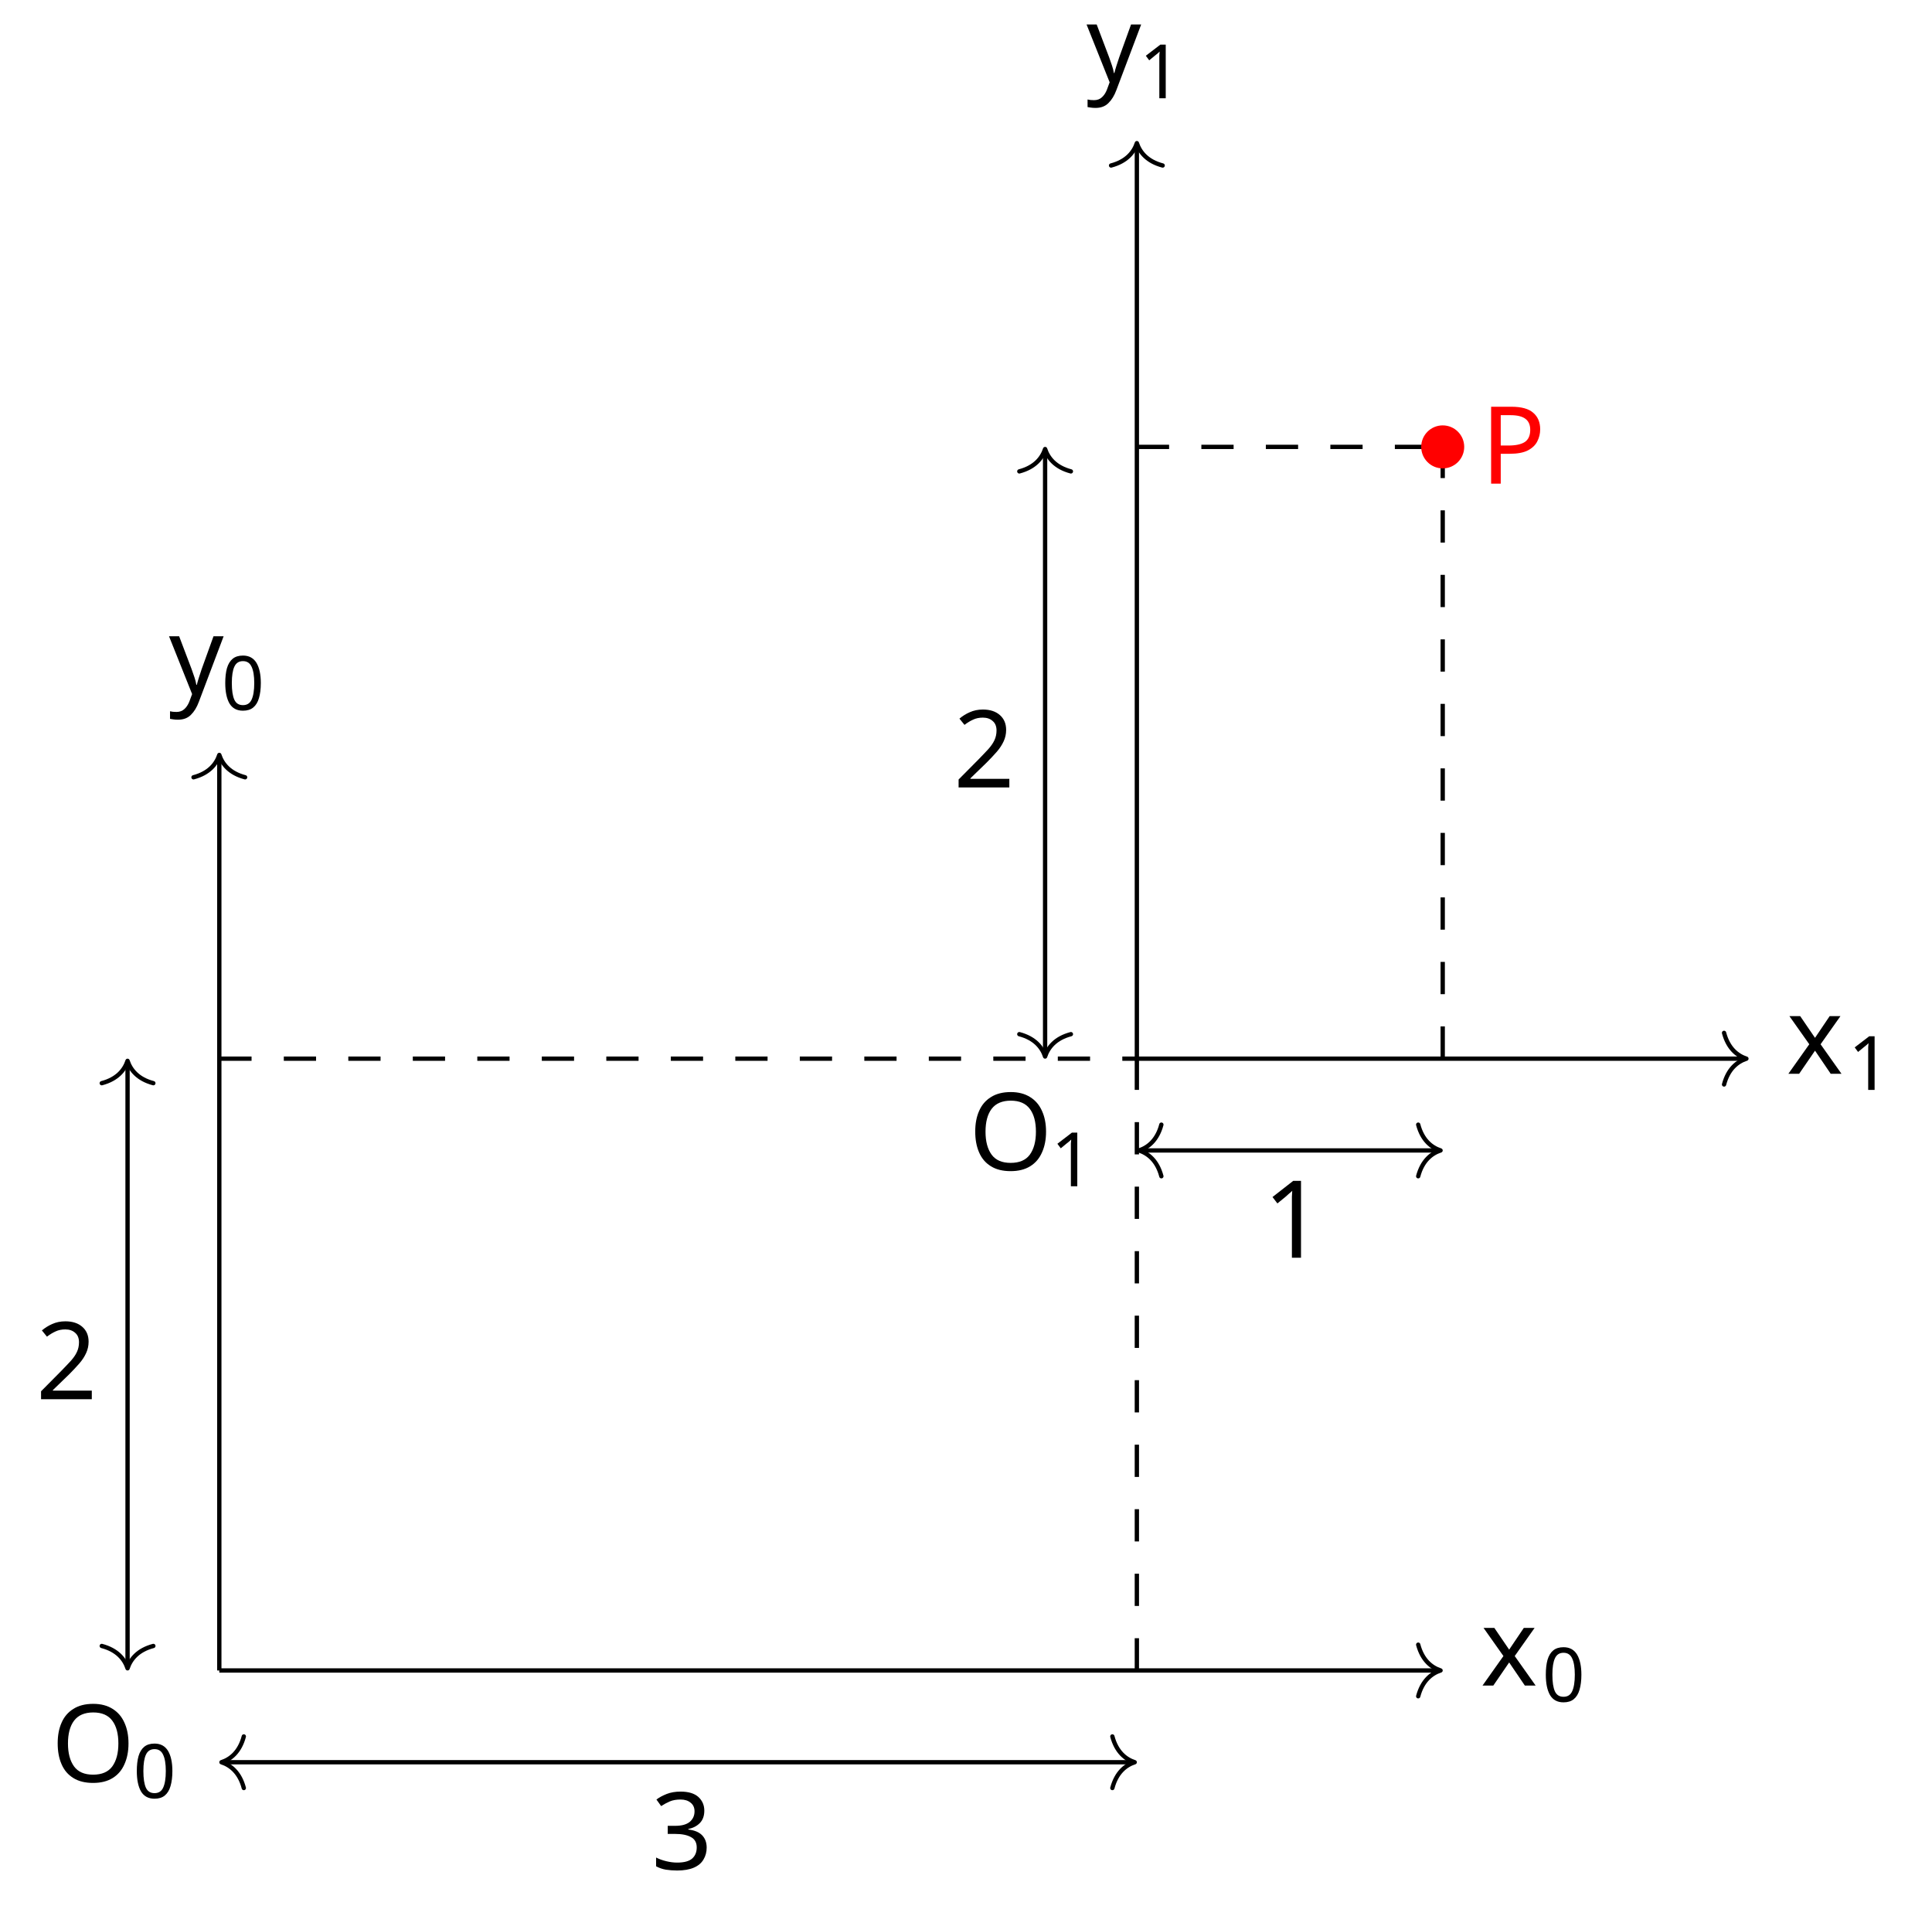
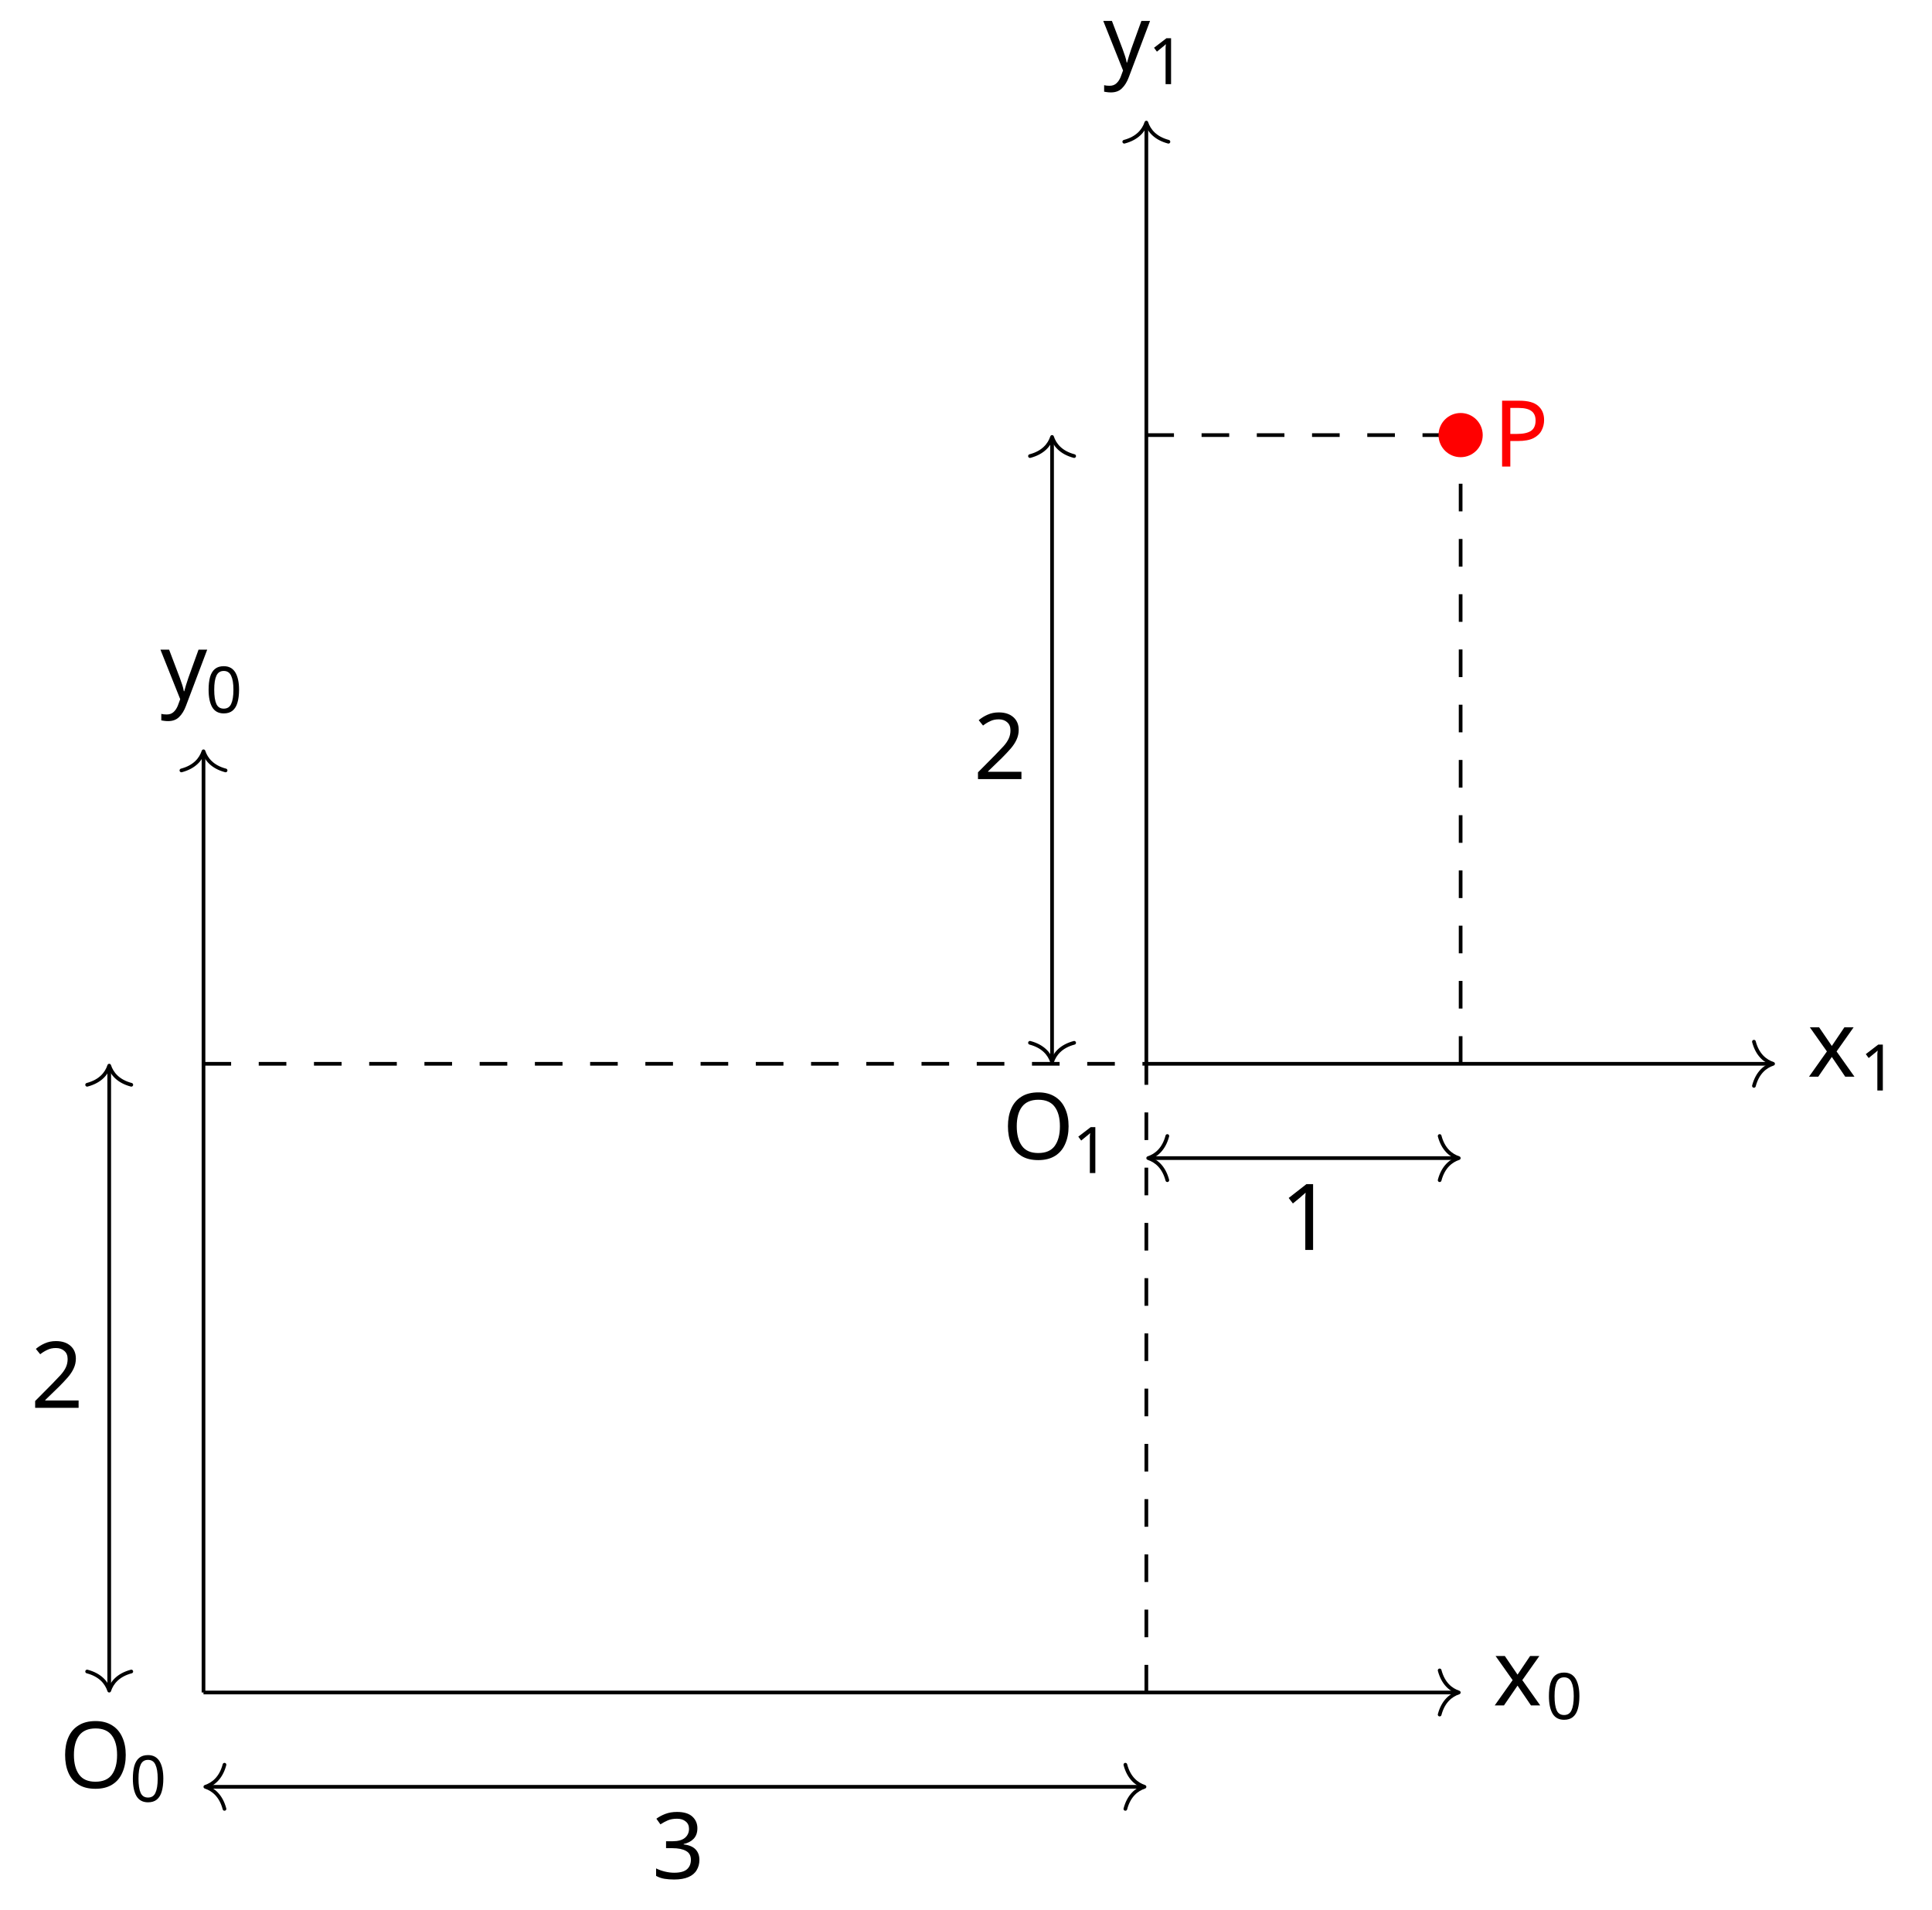
- <svg xmlns="http://www.w3.org/2000/svg" version="1.1" id="svg2" xml:space="preserve" width="238.748" height="235.419" viewBox="0 0 238.748 235.419">
+ <svg xmlns="http://www.w3.org/2000/svg" version="1.1" id="svg2" xml:space="preserve" width="278.811" height="275.481" viewBox="0 0 278.811 275.481">
  <defs id="defs6" />
-   <g id="g8" transform="matrix(1.333333,0,0,-1.333333,0,235.4187)">
-     <g id="g10" transform="translate(20.326,21.765)">
+   <g id="g8" transform="matrix(1.333333,0,0,-1.333333,0,275.4813)">
+     <g id="g10" transform="translate(22.026,23.465)">
      <g id="g12">
        <g id="g14" />
        <g id="g16">
-           <path d="M 0,0 H 112.989" style="fill:none;stroke:#000000;stroke-width:0.399;stroke-linecap:butt;stroke-linejoin:miter;stroke-miterlimit:10;stroke-dasharray:none;stroke-opacity:1" id="path18" />
-           <g id="g20" transform="translate(113.188)">
+           <path d="M 0,0 H 135.666" style="fill:none;stroke:#000000;stroke-width:0.399;stroke-linecap:butt;stroke-linejoin:miter;stroke-miterlimit:10;stroke-dasharray:none;stroke-opacity:1" id="path18" />
+           <g id="g20" transform="translate(135.8651)">
            <g id="g22">
              <path d="M -2.072,2.391 C -1.694,0.956 -0.85,0.279 0,0 -0.85,-0.279 -1.694,-0.956 -2.072,-2.391" style="fill:none;stroke:#000000;stroke-width:0.399;stroke-linecap:round;stroke-linejoin:round;stroke-miterlimit:10;stroke-dasharray:none;stroke-opacity:1" id="path24" />
            </g>
          </g>
          <g id="g26">
-             <g id="g28" transform="translate(116.905,-1.398)">
+             <g id="g28" transform="translate(139.583,-1.397)">
              <g id="g30">
-                 <g id="g32" transform="translate(-137.231,-20.367)">
-                   <text transform="matrix(1,0,0,-1,137.231,20.367)" style="font-variant:normal;font-weight:normal;font-size:9.963px;font-family:CMMI10;-inkscape-font-specification:CMMI10;writing-mode:lr-tb;fill:#000000;fill-opacity:1;fill-rule:nonzero;stroke:none" id="text36">
+                 <g id="g32" transform="translate(-161.609,-22.068)">
+                   <text transform="matrix(1,0,0,-1,161.609,22.068)" style="font-variant:normal;font-weight:normal;font-size:9.963px;font-family:CMMI10;-inkscape-font-specification:CMMI10;writing-mode:lr-tb;fill:#000000;fill-opacity:1;fill-rule:nonzero;stroke:none" id="text36">
                    <tspan x="0" y="0" id="tspan34">x</tspan>
                  </text>
-                   <text transform="matrix(1,0,0,-1,142.925,18.873)" style="font-variant:normal;font-weight:normal;font-size:6.974px;font-family:CMR7;-inkscape-font-specification:CMR7;writing-mode:lr-tb;fill:#000000;fill-opacity:1;fill-rule:nonzero;stroke:none" id="text40">
+                   <text transform="matrix(1,0,0,-1,167.303,20.574)" style="font-variant:normal;font-weight:normal;font-size:6.974px;font-family:CMR7;-inkscape-font-specification:CMR7;writing-mode:lr-tb;fill:#000000;fill-opacity:1;fill-rule:nonzero;stroke:none" id="text40">
                    <tspan x="0" y="0" id="tspan38">0</tspan>
                  </text>
-                   <g id="g42" transform="translate(137.231,20.367)" />
-                 </g>
-               </g>
-               <g id="g44" transform="translate(-116.905,1.398)" />
-             </g>
-           </g>
-           <path d="M 0,0 V 84.642" style="fill:none;stroke:#000000;stroke-width:0.399;stroke-linecap:butt;stroke-linejoin:miter;stroke-miterlimit:10;stroke-dasharray:none;stroke-opacity:1" id="path46" />
-           <g id="g48" transform="rotate(90,-42.42059,42.42059)">
+                   <g id="g42" transform="translate(161.609,22.068)" />
+                 </g>
+               </g>
+               <g id="g44" transform="translate(-139.583,1.397)" />
+             </g>
+           </g>
+           <path d="M 0,0 V 101.65" style="fill:none;stroke:#000000;stroke-width:0.399;stroke-linecap:butt;stroke-linejoin:miter;stroke-miterlimit:10;stroke-dasharray:none;stroke-opacity:1" id="path46" />
+           <g id="g48" transform="rotate(90,-50.92449,50.92449)">
            <g id="g50">
              <path d="M -2.072,2.391 C -1.694,0.956 -0.85,0.279 0,0 -0.85,-0.279 -1.694,-0.956 -2.072,-2.391" style="fill:none;stroke:#000000;stroke-width:0.399;stroke-linecap:round;stroke-linejoin:round;stroke-miterlimit:10;stroke-dasharray:none;stroke-opacity:1" id="path52" />
            </g>
          </g>
          <g id="g54">
-             <g id="g56" transform="translate(-4.677,90.496)">
+             <g id="g56" transform="translate(-4.677,107.504)">
              <g id="g58">
-                 <g id="g60" transform="translate(-15.649,-112.261)">
-                   <text transform="matrix(1,0,0,-1,15.649,112.261)" style="font-variant:normal;font-weight:normal;font-size:9.963px;font-family:CMMI10;-inkscape-font-specification:CMMI10;writing-mode:lr-tb;fill:#000000;fill-opacity:1;fill-rule:nonzero;stroke:none" id="text64">
+                 <g id="g60" transform="translate(-17.349,-130.969)">
+                   <text transform="matrix(1,0,0,-1,17.349,130.969)" style="font-variant:normal;font-weight:normal;font-size:9.963px;font-family:CMMI10;-inkscape-font-specification:CMMI10;writing-mode:lr-tb;fill:#000000;fill-opacity:1;fill-rule:nonzero;stroke:none" id="text64">
                    <tspan x="0" y="0" id="tspan62">y</tspan>
                  </text>
-                   <text transform="matrix(1,0,0,-1,20.533,110.767)" style="font-variant:normal;font-weight:normal;font-size:6.974px;font-family:CMR7;-inkscape-font-specification:CMR7;writing-mode:lr-tb;fill:#000000;fill-opacity:1;fill-rule:nonzero;stroke:none" id="text68">
+                   <text transform="matrix(1,0,0,-1,22.234,129.475)" style="font-variant:normal;font-weight:normal;font-size:6.974px;font-family:CMR7;-inkscape-font-specification:CMR7;writing-mode:lr-tb;fill:#000000;fill-opacity:1;fill-rule:nonzero;stroke:none" id="text68">
                    <tspan x="0" y="0" id="tspan66">0</tspan>
                  </text>
-                   <g id="g70" transform="translate(15.649,112.261)" />
-                 </g>
-               </g>
-               <g id="g72" transform="translate(4.677,-90.496)" />
+                   <g id="g70" transform="translate(17.349,130.969)" />
+                 </g>
+               </g>
+               <g id="g72" transform="translate(4.677,-107.504)" />
            </g>
          </g>
          <g id="g74">
-             <g id="g76" transform="translate(-15.589,-10.328)">
+             <g id="g76" transform="translate(-15.588,-10.327)">
              <g id="g78">
-                 <g id="g80" transform="translate(-4.737,-11.437)">
-                   <text transform="matrix(1,0,0,-1,4.737,11.437)" style="font-variant:normal;font-weight:normal;font-size:9.963px;font-family:CMMI10;-inkscape-font-specification:CMMI10;writing-mode:lr-tb;fill:#000000;fill-opacity:1;fill-rule:nonzero;stroke:none" id="text84">
+                 <g id="g80" transform="translate(-6.438,-13.138)">
+                   <text transform="matrix(1,0,0,-1,6.438,13.138)" style="font-variant:normal;font-weight:normal;font-size:9.963px;font-family:CMMI10;-inkscape-font-specification:CMMI10;writing-mode:lr-tb;fill:#000000;fill-opacity:1;fill-rule:nonzero;stroke:none" id="text84">
                    <tspan x="0" y="0" id="tspan82">O</tspan>
                  </text>
-                   <text transform="matrix(1,0,0,-1,12.336,9.943)" style="font-variant:normal;font-weight:normal;font-size:6.974px;font-family:CMR7;-inkscape-font-specification:CMR7;writing-mode:lr-tb;fill:#000000;fill-opacity:1;fill-rule:nonzero;stroke:none" id="text88">
+                   <text transform="matrix(1,0,0,-1,14.037,11.644)" style="font-variant:normal;font-weight:normal;font-size:6.974px;font-family:CMR7;-inkscape-font-specification:CMR7;writing-mode:lr-tb;fill:#000000;fill-opacity:1;fill-rule:nonzero;stroke:none" id="text88">
                    <tspan x="0" y="0" id="tspan86">0</tspan>
                  </text>
-                   <g id="g90" transform="translate(4.737,11.437)" />
-                 </g>
-               </g>
-               <g id="g92" transform="translate(15.589,10.328)" />
-             </g>
-           </g>
-           <path d="M 0.399,-8.504 H 84.642" style="fill:none;stroke:#000000;stroke-width:0.399;stroke-linecap:butt;stroke-linejoin:miter;stroke-miterlimit:10;stroke-dasharray:none;stroke-opacity:1" id="path94" />
-           <g id="g96" transform="rotate(180,0.099625,-4.25206)">
+                   <g id="g90" transform="translate(6.438,13.138)" />
+                 </g>
+               </g>
+               <g id="g92" transform="translate(15.588,10.327)" />
+             </g>
+           </g>
+           <path d="M 0.399,-10.205 H 101.65" style="fill:none;stroke:#000000;stroke-width:0.399;stroke-linecap:butt;stroke-linejoin:miter;stroke-miterlimit:10;stroke-dasharray:none;stroke-opacity:1" id="path94" />
+           <g id="g96" transform="rotate(180,0.099625,-5.102455)">
            <g id="g98">
              <path d="M -2.072,2.391 C -1.694,0.956 -0.85,0.279 0,0 -0.85,-0.279 -1.694,-0.956 -2.072,-2.391" style="fill:none;stroke:#000000;stroke-width:0.399;stroke-linecap:round;stroke-linejoin:round;stroke-miterlimit:10;stroke-dasharray:none;stroke-opacity:1" id="path100" />
            </g>
          </g>
-           <g id="g102" transform="translate(84.84117,-8.50412)">
+           <g id="g102" transform="translate(101.849,-10.20491)">
            <g id="g104">
              <path d="M -2.072,2.391 C -1.694,0.956 -0.85,0.279 0,0 -0.85,-0.279 -1.694,-0.956 -2.072,-2.391" style="fill:none;stroke:#000000;stroke-width:0.399;stroke-linecap:round;stroke-linejoin:round;stroke-miterlimit:10;stroke-dasharray:none;stroke-opacity:1" id="path106" />
            </g>
          </g>
          <g id="g108">
-             <g id="g110" transform="translate(40.029,-18.444)">
+             <g id="g110" transform="translate(48.533,-20.144)">
              <g id="g112">
-                 <g id="g114" transform="translate(-60.355,-3.321)">
-                   <text transform="matrix(1,0,0,-1,60.355,3.321)" style="font-variant:normal;font-weight:normal;font-size:9.963px;font-family:CMR10;-inkscape-font-specification:CMR10;writing-mode:lr-tb;fill:#000000;fill-opacity:1;fill-rule:nonzero;stroke:none" id="text118">
+                 <g id="g114" transform="translate(-70.559,-3.321)">
+                   <text transform="matrix(1,0,0,-1,70.559,3.321)" style="font-variant:normal;font-weight:normal;font-size:9.963px;font-family:CMR10;-inkscape-font-specification:CMR10;writing-mode:lr-tb;fill:#000000;fill-opacity:1;fill-rule:nonzero;stroke:none" id="text118">
                    <tspan x="0" y="0" id="tspan116">3</tspan>
                  </text>
-                   <g id="g120" transform="translate(60.355,3.321)" />
-                 </g>
-               </g>
-               <g id="g122" transform="translate(-40.029,18.444)" />
-             </g>
-           </g>
-           <path d="M -8.504,0.399 V 56.295" style="fill:none;stroke:#000000;stroke-width:0.399;stroke-linecap:butt;stroke-linejoin:miter;stroke-miterlimit:10;stroke-dasharray:none;stroke-opacity:1" id="path124" />
-           <g id="g126" transform="rotate(-90,-4.152435,4.351685)">
+                   <g id="g120" transform="translate(70.559,3.321)" />
+                 </g>
+               </g>
+               <g id="g122" transform="translate(-48.533,20.144)" />
+             </g>
+           </g>
+           <path d="M -10.205,0.399 V 67.634" style="fill:none;stroke:#000000;stroke-width:0.399;stroke-linecap:butt;stroke-linejoin:miter;stroke-miterlimit:10;stroke-dasharray:none;stroke-opacity:1" id="path124" />
+           <g id="g126" transform="rotate(-90,-5.00283,5.20208)">
            <g id="g128">
              <path d="M -2.072,2.391 C -1.694,0.956 -0.85,0.279 0,0 -0.85,-0.279 -1.694,-0.956 -2.072,-2.391" style="fill:none;stroke:#000000;stroke-width:0.399;stroke-linecap:round;stroke-linejoin:round;stroke-miterlimit:10;stroke-dasharray:none;stroke-opacity:1" id="path130" />
            </g>
          </g>
-           <g id="g132" transform="rotate(90,-32.49923,23.99511)">
+           <g id="g132" transform="rotate(90,-39.0189,28.81399)">
            <g id="g134">
              <path d="M -2.072,2.391 C -1.694,0.956 -0.85,0.279 0,0 -0.85,-0.279 -1.694,-0.956 -2.072,-2.391" style="fill:none;stroke:#000000;stroke-width:0.399;stroke-linecap:round;stroke-linejoin:round;stroke-miterlimit:10;stroke-dasharray:none;stroke-opacity:1" id="path136" />
            </g>
          </g>
          <g id="g138">
-             <g id="g140" transform="translate(-17.005,25.136)">
+             <g id="g140" transform="translate(-18.706,30.806)">
              <g id="g142">
-                 <g id="g144" transform="translate(-3.321,-46.901)">
-                   <text transform="matrix(1,0,0,-1,3.321,46.901)" style="font-variant:normal;font-weight:normal;font-size:9.963px;font-family:CMR10;-inkscape-font-specification:CMR10;writing-mode:lr-tb;fill:#000000;fill-opacity:1;fill-rule:nonzero;stroke:none" id="text148">
+                 <g id="g144" transform="translate(-3.32,-54.271)">
+                   <text transform="matrix(1,0,0,-1,3.32,54.271)" style="font-variant:normal;font-weight:normal;font-size:9.963px;font-family:CMR10;-inkscape-font-specification:CMR10;writing-mode:lr-tb;fill:#000000;fill-opacity:1;fill-rule:nonzero;stroke:none" id="text148">
                    <tspan x="0" y="0" id="tspan146">2</tspan>
                  </text>
-                   <g id="g150" transform="translate(3.321,46.901)" />
-                 </g>
-               </g>
-               <g id="g152" transform="translate(17.005,-25.136)" />
+                   <g id="g150" transform="translate(3.32,54.271)" />
+                 </g>
+               </g>
+               <g id="g152" transform="translate(18.706,-30.806)" />
            </g>
          </g>
          <g id="g154">
-             <path d="M 85.04,0 V 56.694" style="fill:none;stroke:#000000;stroke-width:0.399;stroke-linecap:butt;stroke-linejoin:miter;stroke-miterlimit:10;stroke-dasharray:2.989, 2.989;stroke-dashoffset:0;stroke-opacity:1" id="path156" />
+             <path d="M 102.048,0 V 68.032" style="fill:none;stroke:#000000;stroke-width:0.399;stroke-linecap:butt;stroke-linejoin:miter;stroke-miterlimit:10;stroke-dasharray:2.989, 2.989;stroke-dashoffset:0;stroke-opacity:1" id="path156" />
          </g>
          <g id="g158">
-             <path d="M 0,56.694 H 85.04" style="fill:none;stroke:#000000;stroke-width:0.399;stroke-linecap:butt;stroke-linejoin:miter;stroke-miterlimit:10;stroke-dasharray:2.989, 2.989;stroke-dashoffset:0;stroke-opacity:1" id="path160" />
+             <path d="M 0,68.032 H 102.048" style="fill:none;stroke:#000000;stroke-width:0.399;stroke-linecap:butt;stroke-linejoin:miter;stroke-miterlimit:10;stroke-dasharray:2.989, 2.989;stroke-dashoffset:0;stroke-opacity:1" id="path160" />
          </g>
          <g id="g162">
-             <path d="m 85.04,56.694 v 84.642" style="fill:none;stroke:#000000;stroke-width:0.399;stroke-linecap:butt;stroke-linejoin:miter;stroke-miterlimit:10;stroke-dasharray:none;stroke-opacity:1" id="path164" />
-             <g id="g166" transform="rotate(90,-28.24719,113.2876)">
+             <path d="M 102.048,68.032 V 169.682" style="fill:none;stroke:#000000;stroke-width:0.399;stroke-linecap:butt;stroke-linejoin:miter;stroke-miterlimit:10;stroke-dasharray:none;stroke-opacity:1" id="path164" />
+             <g id="g166" transform="rotate(90,-33.91645,135.9647)">
              <g id="g168">
                <path d="M -2.072,2.391 C -1.694,0.956 -0.85,0.279 0,0 -0.85,-0.279 -1.694,-0.956 -2.072,-2.391" style="fill:none;stroke:#000000;stroke-width:0.399;stroke-linecap:round;stroke-linejoin:round;stroke-miterlimit:10;stroke-dasharray:none;stroke-opacity:1" id="path170" />
              </g>
            </g>
            <g id="g172">
-               <g id="g174" transform="translate(80.362,147.189)">
+               <g id="g174" transform="translate(97.37,175.536)">
                <g id="g176">
-                   <g id="g178" transform="translate(-100.688,-168.954)">
-                     <text transform="matrix(1,0,0,-1,100.688,168.954)" style="font-variant:normal;font-weight:normal;font-size:9.963px;font-family:CMMI10;-inkscape-font-specification:CMMI10;writing-mode:lr-tb;fill:#000000;fill-opacity:1;fill-rule:nonzero;stroke:none" id="text182">
+                   <g id="g178" transform="translate(-119.396,-199.001)">
+                     <text transform="matrix(1,0,0,-1,119.396,199.001)" style="font-variant:normal;font-weight:normal;font-size:9.963px;font-family:CMMI10;-inkscape-font-specification:CMMI10;writing-mode:lr-tb;fill:#000000;fill-opacity:1;fill-rule:nonzero;stroke:none" id="text182">
                      <tspan x="0" y="0" id="tspan180">y</tspan>
                    </text>
-                     <text transform="matrix(1,0,0,-1,105.573,167.459)" style="font-variant:normal;font-weight:normal;font-size:6.974px;font-family:CMR7;-inkscape-font-specification:CMR7;writing-mode:lr-tb;fill:#000000;fill-opacity:1;fill-rule:nonzero;stroke:none" id="text186">
+                     <text transform="matrix(1,0,0,-1,124.281,197.506)" style="font-variant:normal;font-weight:normal;font-size:6.974px;font-family:CMR7;-inkscape-font-specification:CMR7;writing-mode:lr-tb;fill:#000000;fill-opacity:1;fill-rule:nonzero;stroke:none" id="text186">
                      <tspan x="0" y="0" id="tspan184">1</tspan>
                    </text>
-                     <g id="g188" transform="translate(100.688,168.954)" />
-                   </g>
-                 </g>
-                 <g id="g190" transform="translate(-80.362,-147.189)" />
-               </g>
-             </g>
-             <path d="m 85.04,56.694 h 56.295" style="fill:none;stroke:#000000;stroke-width:0.399;stroke-linecap:butt;stroke-linejoin:miter;stroke-miterlimit:10;stroke-dasharray:none;stroke-opacity:1" id="path192" />
-             <g id="g194" transform="translate(141.5348,56.69362)">
+                     <g id="g188" transform="translate(119.396,199.001)" />
+                   </g>
+                 </g>
+                 <g id="g190" transform="translate(-97.37,-175.536)" />
+               </g>
+             </g>
+             <path d="M 102.048,68.032 H 169.682" style="fill:none;stroke:#000000;stroke-width:0.399;stroke-linecap:butt;stroke-linejoin:miter;stroke-miterlimit:10;stroke-dasharray:none;stroke-opacity:1" id="path192" />
+             <g id="g194" transform="translate(169.8812,68.03217)">
              <g id="g196">
                <path d="M -2.072,2.391 C -1.694,0.956 -0.85,0.279 0,0 -0.85,-0.279 -1.694,-0.956 -2.072,-2.391" style="fill:none;stroke:#000000;stroke-width:0.399;stroke-linecap:round;stroke-linejoin:round;stroke-miterlimit:10;stroke-dasharray:none;stroke-opacity:1" id="path198" />
              </g>
            </g>
            <g id="g200">
-               <g id="g202" transform="translate(145.252,55.295)">
+               <g id="g202" transform="translate(173.598,66.634)">
                <g id="g204">
-                   <g id="g206" transform="translate(-165.578,-77.06)">
-                     <text transform="matrix(1,0,0,-1,165.578,77.06)" style="font-variant:normal;font-weight:normal;font-size:9.963px;font-family:CMMI10;-inkscape-font-specification:CMMI10;writing-mode:lr-tb;fill:#000000;fill-opacity:1;fill-rule:nonzero;stroke:none" id="text210">
+                   <g id="g206" transform="translate(-195.624,-90.099)">
+                     <text transform="matrix(1,0,0,-1,195.624,90.099)" style="font-variant:normal;font-weight:normal;font-size:9.963px;font-family:CMMI10;-inkscape-font-specification:CMMI10;writing-mode:lr-tb;fill:#000000;fill-opacity:1;fill-rule:nonzero;stroke:none" id="text210">
                      <tspan x="0" y="0" id="tspan208">x</tspan>
                    </text>
-                     <text transform="matrix(1,0,0,-1,171.272,75.566)" style="font-variant:normal;font-weight:normal;font-size:6.974px;font-family:CMR7;-inkscape-font-specification:CMR7;writing-mode:lr-tb;fill:#000000;fill-opacity:1;fill-rule:nonzero;stroke:none" id="text214">
+                     <text transform="matrix(1,0,0,-1,201.318,88.605)" style="font-variant:normal;font-weight:normal;font-size:6.974px;font-family:CMR7;-inkscape-font-specification:CMR7;writing-mode:lr-tb;fill:#000000;fill-opacity:1;fill-rule:nonzero;stroke:none" id="text214">
                      <tspan x="0" y="0" id="tspan212">1</tspan>
                    </text>
-                     <g id="g216" transform="translate(165.578,77.06)" />
-                   </g>
-                 </g>
-                 <g id="g218" transform="translate(-145.252,-55.295)" />
+                     <g id="g216" transform="translate(195.624,90.099)" />
+                   </g>
+                 </g>
+                 <g id="g218" transform="translate(-173.598,-66.634)" />
              </g>
            </g>
            <g id="g220">
-               <g id="g222" transform="translate(69.451,46.365)">
+               <g id="g222" transform="translate(86.459,57.704)">
                <g id="g224">
-                   <g id="g226" transform="translate(-89.777,-68.13)">
-                     <text transform="matrix(1,0,0,-1,89.777,68.13)" style="font-variant:normal;font-weight:normal;font-size:9.963px;font-family:CMMI10;-inkscape-font-specification:CMMI10;writing-mode:lr-tb;fill:#000000;fill-opacity:1;fill-rule:nonzero;stroke:none" id="text230">
+                   <g id="g226" transform="translate(-108.485,-81.169)">
+                     <text transform="matrix(1,0,0,-1,108.485,81.169)" style="font-variant:normal;font-weight:normal;font-size:9.963px;font-family:CMMI10;-inkscape-font-specification:CMMI10;writing-mode:lr-tb;fill:#000000;fill-opacity:1;fill-rule:nonzero;stroke:none" id="text230">
                      <tspan x="0" y="0" id="tspan228">O</tspan>
                    </text>
-                     <text transform="matrix(1,0,0,-1,97.376,66.636)" style="font-variant:normal;font-weight:normal;font-size:6.974px;font-family:CMR7;-inkscape-font-specification:CMR7;writing-mode:lr-tb;fill:#000000;fill-opacity:1;fill-rule:nonzero;stroke:none" id="text234">
+                     <text transform="matrix(1,0,0,-1,116.084,79.675)" style="font-variant:normal;font-weight:normal;font-size:6.974px;font-family:CMR7;-inkscape-font-specification:CMR7;writing-mode:lr-tb;fill:#000000;fill-opacity:1;fill-rule:nonzero;stroke:none" id="text234">
                      <tspan x="0" y="0" id="tspan232">1</tspan>
                    </text>
-                     <g id="g236" transform="translate(89.777,68.13)" />
-                   </g>
-                 </g>
-                 <g id="g238" transform="translate(-69.451,-46.365)" />
-               </g>
-             </g>
-             <path d="m 76.536,57.092 v 55.897" style="fill:none;stroke:#000000;stroke-width:0.399;stroke-linecap:butt;stroke-linejoin:miter;stroke-miterlimit:10;stroke-dasharray:none;stroke-opacity:1" id="path240" />
-             <g id="g242" transform="rotate(-90,66.71458,-9.821715)">
+                     <g id="g236" transform="translate(108.485,81.169)" />
+                   </g>
+                 </g>
+                 <g id="g238" transform="translate(-86.459,-57.704)" />
+               </g>
+             </g>
+             <path d="m 91.843,68.431 v 67.235" style="fill:none;stroke:#000000;stroke-width:0.399;stroke-linecap:butt;stroke-linejoin:miter;stroke-miterlimit:10;stroke-dasharray:none;stroke-opacity:1" id="path240" />
+             <g id="g242" transform="rotate(-90,80.03736,-11.80596)">
              <g id="g244">
                <path d="M -2.072,2.391 C -1.694,0.956 -0.85,0.279 0,0 -0.85,-0.279 -1.694,-0.956 -2.072,-2.391" style="fill:none;stroke:#000000;stroke-width:0.399;stroke-linecap:round;stroke-linejoin:round;stroke-miterlimit:10;stroke-dasharray:none;stroke-opacity:1" id="path246" />
              </g>
            </g>
-             <g id="g248" transform="rotate(90,-18.32584,94.86213)">
+             <g id="g248" transform="rotate(90,-22.01088,113.8542)">
              <g id="g250">
                <path d="M -2.072,2.391 C -1.694,0.956 -0.85,0.279 0,0 -0.85,-0.279 -1.694,-0.956 -2.072,-2.391" style="fill:none;stroke:#000000;stroke-width:0.399;stroke-linecap:round;stroke-linejoin:round;stroke-miterlimit:10;stroke-dasharray:none;stroke-opacity:1" id="path252" />
              </g>
            </g>
            <g id="g254">
-               <g id="g256" transform="translate(68.034,81.829)">
+               <g id="g256" transform="translate(83.341,98.837)">
                <g id="g258">
-                   <g id="g260" transform="translate(-88.36,-103.594)">
-                     <text transform="matrix(1,0,0,-1,88.36,103.594)" style="font-variant:normal;font-weight:normal;font-size:9.963px;font-family:CMR10;-inkscape-font-specification:CMR10;writing-mode:lr-tb;fill:#000000;fill-opacity:1;fill-rule:nonzero;stroke:none" id="text264">
+                   <g id="g260" transform="translate(-105.367,-122.302)">
+                     <text transform="matrix(1,0,0,-1,105.367,122.302)" style="font-variant:normal;font-weight:normal;font-size:9.963px;font-family:CMR10;-inkscape-font-specification:CMR10;writing-mode:lr-tb;fill:#000000;fill-opacity:1;fill-rule:nonzero;stroke:none" id="text264">
                      <tspan x="0" y="0" id="tspan262">2</tspan>
                    </text>
-                     <g id="g266" transform="translate(88.36,103.594)" />
-                   </g>
-                 </g>
-                 <g id="g268" transform="translate(-68.034,-81.829)" />
-               </g>
-             </g>
-             <path d="m 85.439,48.189 h 27.55" style="fill:none;stroke:#000000;stroke-width:0.399;stroke-linecap:butt;stroke-linejoin:miter;stroke-miterlimit:10;stroke-dasharray:none;stroke-opacity:1" id="path270" />
-             <g id="g272" transform="rotate(180,42.61984,24.09474)">
+                     <g id="g266" transform="translate(105.367,122.302)" />
+                   </g>
+                 </g>
+                 <g id="g268" transform="translate(-83.341,-98.837)" />
+               </g>
+             </g>
+             <path d="m 102.447,57.827 h 33.219" style="fill:none;stroke:#000000;stroke-width:0.399;stroke-linecap:butt;stroke-linejoin:miter;stroke-miterlimit:10;stroke-dasharray:none;stroke-opacity:1" id="path270" />
+             <g id="g272" transform="rotate(180,51.12375,28.91362)">
              <g id="g274">
                <path d="M -2.072,2.391 C -1.694,0.956 -0.85,0.279 0,0 -0.85,-0.279 -1.694,-0.956 -2.072,-2.391" style="fill:none;stroke:#000000;stroke-width:0.399;stroke-linecap:round;stroke-linejoin:round;stroke-miterlimit:10;stroke-dasharray:none;stroke-opacity:1" id="path276" />
              </g>
            </g>
-             <g id="g278" transform="translate(113.188,48.18948)">
+             <g id="g278" transform="translate(135.8651,57.82724)">
              <g id="g280">
                <path d="M -2.072,2.391 C -1.694,0.956 -0.85,0.279 0,0 -0.85,-0.279 -1.694,-0.956 -2.072,-2.391" style="fill:none;stroke:#000000;stroke-width:0.399;stroke-linecap:round;stroke-linejoin:round;stroke-miterlimit:10;stroke-dasharray:none;stroke-opacity:1" id="path282" />
              </g>
            </g>
            <g id="g284">
-               <g id="g286" transform="translate(96.722,38.248)">
+               <g id="g286" transform="translate(116.564,47.887)">
                <g id="g288">
-                   <g id="g290" transform="translate(-117.048,-60.013)">
-                     <text transform="matrix(1,0,0,-1,117.048,60.013)" style="font-variant:normal;font-weight:normal;font-size:9.963px;font-family:CMR10;-inkscape-font-specification:CMR10;writing-mode:lr-tb;fill:#000000;fill-opacity:1;fill-rule:nonzero;stroke:none" id="text294">
+                   <g id="g290" transform="translate(-138.59,-71.352)">
+                     <text transform="matrix(1,0,0,-1,138.59,71.352)" style="font-variant:normal;font-weight:normal;font-size:9.963px;font-family:CMR10;-inkscape-font-specification:CMR10;writing-mode:lr-tb;fill:#000000;fill-opacity:1;fill-rule:nonzero;stroke:none" id="text294">
                      <tspan x="0" y="0" id="tspan292">1</tspan>
                    </text>
-                     <g id="g296" transform="translate(117.048,60.013)" />
-                   </g>
-                 </g>
-                 <g id="g298" transform="translate(-96.722,-38.248)" />
+                     <g id="g296" transform="translate(138.59,71.352)" />
+                   </g>
+                 </g>
+                 <g id="g298" transform="translate(-116.564,-47.887)" />
              </g>
            </g>
            <g id="g300">
-               <path d="m 85.04,113.387 h 28.347" style="fill:none;stroke:#000000;stroke-width:0.399;stroke-linecap:butt;stroke-linejoin:miter;stroke-miterlimit:10;stroke-dasharray:2.989, 2.989;stroke-dashoffset:0;stroke-opacity:1" id="path302" />
+               <path d="m 102.048,136.064 h 34.016" style="fill:none;stroke:#000000;stroke-width:0.399;stroke-linecap:butt;stroke-linejoin:miter;stroke-miterlimit:10;stroke-dasharray:2.989, 2.989;stroke-dashoffset:0;stroke-opacity:1" id="path302" />
            </g>
            <g id="g304">
-               <path d="m 113.387,56.694 v 56.694" style="fill:none;stroke:#000000;stroke-width:0.399;stroke-linecap:butt;stroke-linejoin:miter;stroke-miterlimit:10;stroke-dasharray:2.989, 2.989;stroke-dashoffset:0;stroke-opacity:1" id="path306" />
+               <path d="m 136.064,68.032 v 68.032" style="fill:none;stroke:#000000;stroke-width:0.399;stroke-linecap:butt;stroke-linejoin:miter;stroke-miterlimit:10;stroke-dasharray:2.989, 2.989;stroke-dashoffset:0;stroke-opacity:1" id="path306" />
            </g>
            <g id="g308">
-               <path d="m 115.38,113.387 c 0,1.1 -0.892,1.993 -1.993,1.993 -1.1,0 -1.993,-0.892 -1.993,-1.993 0,-1.1 0.892,-1.993 1.993,-1.993 1.1,0 1.993,0.892 1.993,1.993 z" style="fill:#ff0000;fill-opacity:1;fill-rule:nonzero;stroke:none" id="path310" />
+               <path d="m 138.455,136.064 c 0,1.321 -1.071,2.391 -2.391,2.391 -1.321,0 -2.391,-1.071 -2.391,-2.391 0,-1.321 1.071,-2.391 2.391,-2.391 1.321,0 2.391,1.071 2.391,2.391 z" style="fill:#ff0000;fill-opacity:1;fill-rule:nonzero;stroke:none" id="path310" />
              <g id="g312">
-                 <g id="g314" transform="translate(116.905,109.982)">
+                 <g id="g314" transform="translate(139.583,132.659)">
                  <g id="g316">
-                     <g id="g318" transform="translate(-137.231,-131.747)">
-                       <text transform="matrix(1,0,0,-1,137.231,131.747)" style="font-variant:normal;font-weight:normal;font-size:9.963px;font-family:CMMI10;-inkscape-font-specification:CMMI10;writing-mode:lr-tb;fill:#ff0000;fill-opacity:1;fill-rule:nonzero;stroke:none" id="text322">
+                     <g id="g318" transform="translate(-161.609,-156.124)">
+                       <text transform="matrix(1,0,0,-1,161.609,156.124)" style="font-variant:normal;font-weight:normal;font-size:9.963px;font-family:CMMI10;-inkscape-font-specification:CMMI10;writing-mode:lr-tb;fill:#ff0000;fill-opacity:1;fill-rule:nonzero;stroke:none" id="text322">
                        <tspan x="0" y="0" id="tspan320">P</tspan>
                      </text>
-                       <g id="g324" transform="translate(137.231,131.747)" />
+                       <g id="g324" transform="translate(161.609,156.124)" />
                    </g>
                  </g>
-                   <g id="g326" transform="translate(-116.905,-109.982)" />
+                   <g id="g326" transform="translate(-139.583,-132.659)" />
                </g>
              </g>
            </g>
          </g>
        </g>
      </g>
    </g>
  </g>
</svg>
